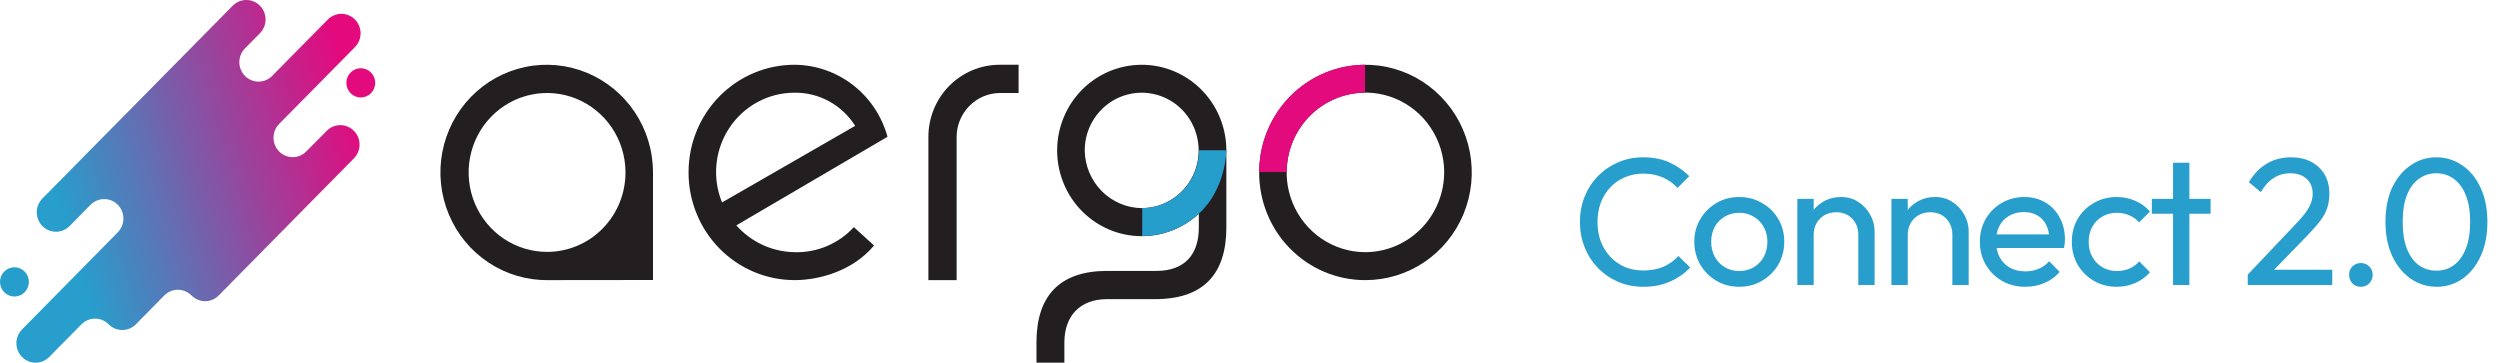
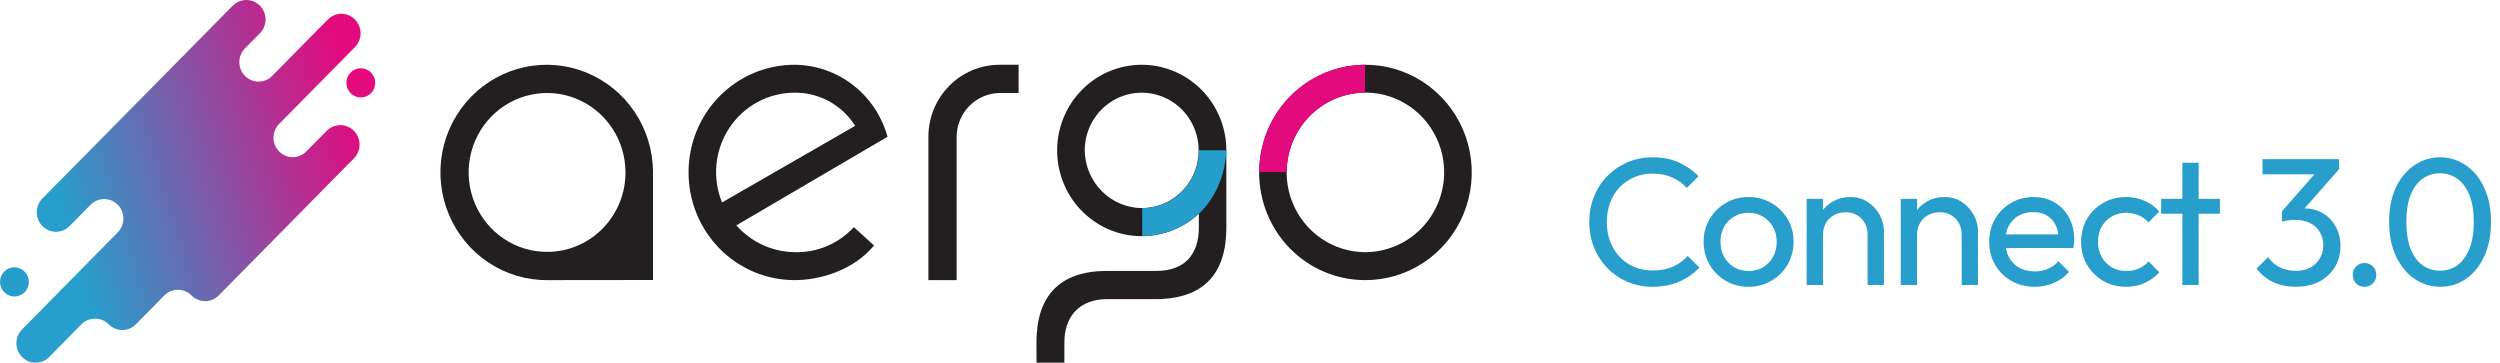
<svg xmlns="http://www.w3.org/2000/svg" width="193" height="28" viewBox="0 0 193 28" fill="none">
-   <path d="M126.87 22.14C126.17 22.14 125.522 22.014 124.924 21.762C124.327 21.501 123.804 21.141 123.356 20.684C122.918 20.227 122.577 19.695 122.334 19.088C122.092 18.481 121.97 17.833 121.97 17.142C121.97 16.442 122.092 15.789 122.334 15.182C122.577 14.575 122.918 14.048 123.356 13.6C123.804 13.143 124.322 12.788 124.91 12.536C125.508 12.275 126.156 12.144 126.856 12.144C127.622 12.144 128.294 12.275 128.872 12.536C129.451 12.797 129.964 13.152 130.412 13.6L129.502 14.51C129.194 14.165 128.816 13.894 128.368 13.698C127.93 13.502 127.426 13.404 126.856 13.404C126.343 13.404 125.872 13.497 125.442 13.684C125.013 13.861 124.64 14.118 124.322 14.454C124.005 14.79 123.758 15.187 123.58 15.644C123.412 16.101 123.328 16.601 123.328 17.142C123.328 17.683 123.412 18.183 123.58 18.64C123.758 19.097 124.005 19.494 124.322 19.83C124.64 20.166 125.013 20.427 125.442 20.614C125.872 20.791 126.343 20.88 126.856 20.88C127.463 20.88 127.99 20.782 128.438 20.586C128.886 20.381 129.264 20.105 129.572 19.76L130.482 20.656C130.034 21.123 129.507 21.487 128.9 21.748C128.303 22.009 127.626 22.14 126.87 22.14ZM134.273 22.14C133.619 22.14 133.031 21.986 132.509 21.678C131.986 21.37 131.571 20.955 131.263 20.432C130.955 19.9 130.801 19.307 130.801 18.654C130.801 18.01 130.955 17.431 131.263 16.918C131.571 16.395 131.986 15.98 132.509 15.672C133.031 15.364 133.619 15.21 134.273 15.21C134.917 15.21 135.5 15.364 136.023 15.672C136.555 15.971 136.975 16.381 137.283 16.904C137.591 17.427 137.745 18.01 137.745 18.654C137.745 19.307 137.591 19.9 137.283 20.432C136.975 20.955 136.555 21.37 136.023 21.678C135.5 21.986 134.917 22.14 134.273 22.14ZM134.273 20.922C134.693 20.922 135.066 20.824 135.393 20.628C135.719 20.432 135.976 20.166 136.163 19.83C136.349 19.485 136.443 19.093 136.443 18.654C136.443 18.225 136.345 17.842 136.149 17.506C135.962 17.17 135.705 16.909 135.379 16.722C135.061 16.526 134.693 16.428 134.273 16.428C133.853 16.428 133.479 16.526 133.153 16.722C132.826 16.909 132.569 17.17 132.383 17.506C132.196 17.842 132.103 18.225 132.103 18.654C132.103 19.093 132.196 19.485 132.383 19.83C132.569 20.166 132.826 20.432 133.153 20.628C133.479 20.824 133.853 20.922 134.273 20.922ZM143.46 22V18.122C143.46 17.618 143.302 17.203 142.984 16.876C142.667 16.549 142.256 16.386 141.752 16.386C141.416 16.386 141.118 16.461 140.856 16.61C140.595 16.759 140.39 16.965 140.24 17.226C140.091 17.487 140.016 17.786 140.016 18.122L139.498 17.828C139.498 17.324 139.61 16.876 139.834 16.484C140.058 16.092 140.371 15.784 140.772 15.56C141.174 15.327 141.626 15.21 142.13 15.21C142.634 15.21 143.078 15.336 143.46 15.588C143.852 15.84 144.16 16.171 144.384 16.582C144.608 16.983 144.72 17.413 144.72 17.87V22H143.46ZM138.756 22V15.35H140.016V22H138.756ZM150.722 22V18.122C150.722 17.618 150.564 17.203 150.246 16.876C149.929 16.549 149.518 16.386 149.014 16.386C148.678 16.386 148.38 16.461 148.118 16.61C147.857 16.759 147.652 16.965 147.502 17.226C147.353 17.487 147.278 17.786 147.278 18.122L146.76 17.828C146.76 17.324 146.872 16.876 147.096 16.484C147.32 16.092 147.633 15.784 148.034 15.56C148.436 15.327 148.888 15.21 149.392 15.21C149.896 15.21 150.34 15.336 150.722 15.588C151.114 15.84 151.422 16.171 151.646 16.582C151.87 16.983 151.982 17.413 151.982 17.87V22H150.722ZM146.018 22V15.35H147.278V22H146.018ZM156.36 22.14C155.698 22.14 155.1 21.991 154.568 21.692C154.036 21.384 153.616 20.969 153.308 20.446C153 19.923 152.846 19.331 152.846 18.668C152.846 18.015 152.996 17.427 153.294 16.904C153.602 16.381 154.013 15.971 154.526 15.672C155.049 15.364 155.632 15.21 156.276 15.21C156.892 15.21 157.434 15.35 157.9 15.63C158.376 15.91 158.745 16.297 159.006 16.792C159.277 17.287 159.412 17.847 159.412 18.472C159.412 18.565 159.408 18.668 159.398 18.78C159.389 18.883 159.37 19.004 159.342 19.144H153.728V18.094H158.67L158.208 18.5C158.208 18.052 158.129 17.674 157.97 17.366C157.812 17.049 157.588 16.806 157.298 16.638C157.009 16.461 156.659 16.372 156.248 16.372C155.819 16.372 155.441 16.465 155.114 16.652C154.788 16.839 154.536 17.1 154.358 17.436C154.181 17.772 154.092 18.169 154.092 18.626C154.092 19.093 154.186 19.503 154.372 19.858C154.559 20.203 154.825 20.474 155.17 20.67C155.516 20.857 155.912 20.95 156.36 20.95C156.734 20.95 157.074 20.885 157.382 20.754C157.7 20.623 157.97 20.427 158.194 20.166L159.006 20.992C158.689 21.365 158.297 21.65 157.83 21.846C157.373 22.042 156.883 22.14 156.36 22.14ZM163.416 22.14C162.763 22.14 162.17 21.986 161.638 21.678C161.115 21.37 160.7 20.955 160.392 20.432C160.093 19.9 159.944 19.312 159.944 18.668C159.944 18.015 160.093 17.427 160.392 16.904C160.7 16.381 161.115 15.971 161.638 15.672C162.17 15.364 162.763 15.21 163.416 15.21C163.929 15.21 164.405 15.308 164.844 15.504C165.283 15.691 165.661 15.966 165.978 16.33L165.138 17.17C164.933 16.927 164.681 16.745 164.382 16.624C164.093 16.493 163.771 16.428 163.416 16.428C162.996 16.428 162.623 16.526 162.296 16.722C161.969 16.909 161.713 17.17 161.526 17.506C161.339 17.842 161.246 18.229 161.246 18.668C161.246 19.107 161.339 19.494 161.526 19.83C161.713 20.166 161.969 20.432 162.296 20.628C162.623 20.824 162.996 20.922 163.416 20.922C163.771 20.922 164.093 20.861 164.382 20.74C164.681 20.609 164.937 20.423 165.152 20.18L165.978 21.02C165.67 21.375 165.292 21.65 164.844 21.846C164.405 22.042 163.929 22.14 163.416 22.14ZM167.76 22V12.564H169.02V22H167.76ZM166.122 16.498V15.35H170.658V16.498H166.122ZM173.526 21.202L177.11 17.422C177.474 17.049 177.759 16.727 177.964 16.456C178.169 16.176 178.314 15.919 178.398 15.686C178.491 15.453 178.538 15.21 178.538 14.958C178.538 14.463 178.379 14.076 178.062 13.796C177.745 13.516 177.334 13.376 176.83 13.376C176.335 13.376 175.901 13.497 175.528 13.74C175.155 13.973 174.823 14.337 174.534 14.832L173.61 14.062C173.993 13.427 174.455 12.951 174.996 12.634C175.537 12.307 176.163 12.144 176.872 12.144C177.469 12.144 177.987 12.261 178.426 12.494C178.874 12.727 179.219 13.054 179.462 13.474C179.705 13.894 179.826 14.384 179.826 14.944C179.826 15.345 179.775 15.705 179.672 16.022C179.579 16.339 179.406 16.666 179.154 17.002C178.911 17.329 178.571 17.721 178.132 18.178L175.234 21.16L173.526 21.202ZM173.526 22V21.202L174.646 20.824H180.05V22H173.526ZM182.26 22.14C181.999 22.14 181.78 22.051 181.602 21.874C181.434 21.687 181.35 21.468 181.35 21.216C181.35 20.955 181.434 20.74 181.602 20.572C181.78 20.395 181.999 20.306 182.26 20.306C182.522 20.306 182.736 20.395 182.904 20.572C183.082 20.74 183.17 20.955 183.17 21.216C183.17 21.468 183.082 21.687 182.904 21.874C182.736 22.051 182.522 22.14 182.26 22.14ZM188.12 22.14C187.392 22.14 186.725 21.935 186.118 21.524C185.521 21.113 185.045 20.535 184.69 19.788C184.335 19.032 184.158 18.145 184.158 17.128C184.158 16.111 184.331 15.229 184.676 14.482C185.031 13.735 185.507 13.161 186.104 12.76C186.701 12.349 187.359 12.144 188.078 12.144C188.815 12.144 189.483 12.349 190.08 12.76C190.677 13.161 191.149 13.735 191.494 14.482C191.849 15.229 192.026 16.115 192.026 17.142C192.026 18.159 191.849 19.046 191.494 19.802C191.149 20.549 190.677 21.127 190.08 21.538C189.492 21.939 188.839 22.14 188.12 22.14ZM188.092 20.894C188.605 20.894 189.053 20.754 189.436 20.474C189.828 20.185 190.136 19.76 190.36 19.2C190.584 18.64 190.696 17.949 190.696 17.128C190.696 16.307 190.584 15.621 190.36 15.07C190.136 14.51 189.828 14.09 189.436 13.81C189.044 13.521 188.591 13.376 188.078 13.376C187.574 13.376 187.126 13.521 186.734 13.81C186.342 14.09 186.034 14.51 185.81 15.07C185.595 15.621 185.488 16.307 185.488 17.128C185.488 17.949 185.595 18.64 185.81 19.2C186.034 19.76 186.342 20.185 186.734 20.474C187.126 20.754 187.579 20.894 188.092 20.894Z" fill="#279ECC" />
+   <path d="M127.589 22.14C126.889 22.14 126.241 22.014 125.643 21.762C125.046 21.501 124.523 21.141 124.075 20.684C123.637 20.227 123.296 19.695 123.053 19.088C122.811 18.481 122.689 17.833 122.689 17.142C122.689 16.442 122.811 15.789 123.053 15.182C123.296 14.575 123.637 14.048 124.075 13.6C124.523 13.143 125.041 12.788 125.629 12.536C126.227 12.275 126.875 12.144 127.575 12.144C128.341 12.144 129.013 12.275 129.591 12.536C130.17 12.797 130.683 13.152 131.131 13.6L130.221 14.51C129.913 14.165 129.535 13.894 129.087 13.698C128.649 13.502 128.145 13.404 127.575 13.404C127.062 13.404 126.591 13.497 126.161 13.684C125.732 13.861 125.359 14.118 125.041 14.454C124.724 14.79 124.477 15.187 124.299 15.644C124.131 16.101 124.047 16.601 124.047 17.142C124.047 17.683 124.131 18.183 124.299 18.64C124.477 19.097 124.724 19.494 125.041 19.83C125.359 20.166 125.732 20.427 126.161 20.614C126.591 20.791 127.062 20.88 127.575 20.88C128.182 20.88 128.709 20.782 129.157 20.586C129.605 20.381 129.983 20.105 130.291 19.76L131.201 20.656C130.753 21.123 130.226 21.487 129.619 21.748C129.022 22.009 128.345 22.14 127.589 22.14ZM134.991 22.14C134.338 22.14 133.75 21.986 133.227 21.678C132.705 21.37 132.289 20.955 131.981 20.432C131.673 19.9 131.519 19.307 131.519 18.654C131.519 18.01 131.673 17.431 131.981 16.918C132.289 16.395 132.705 15.98 133.227 15.672C133.75 15.364 134.338 15.21 134.991 15.21C135.635 15.21 136.219 15.364 136.741 15.672C137.273 15.971 137.693 16.381 138.001 16.904C138.309 17.427 138.463 18.01 138.463 18.654C138.463 19.307 138.309 19.9 138.001 20.432C137.693 20.955 137.273 21.37 136.741 21.678C136.219 21.986 135.635 22.14 134.991 22.14ZM134.991 20.922C135.411 20.922 135.785 20.824 136.111 20.628C136.438 20.432 136.695 20.166 136.881 19.83C137.068 19.485 137.161 19.093 137.161 18.654C137.161 18.225 137.063 17.842 136.867 17.506C136.681 17.17 136.424 16.909 136.097 16.722C135.78 16.526 135.411 16.428 134.991 16.428C134.571 16.428 134.198 16.526 133.871 16.722C133.545 16.909 133.288 17.17 133.101 17.506C132.915 17.842 132.821 18.225 132.821 18.654C132.821 19.093 132.915 19.485 133.101 19.83C133.288 20.166 133.545 20.432 133.871 20.628C134.198 20.824 134.571 20.922 134.991 20.922ZM144.179 22V18.122C144.179 17.618 144.02 17.203 143.703 16.876C143.386 16.549 142.975 16.386 142.471 16.386C142.135 16.386 141.836 16.461 141.575 16.61C141.314 16.759 141.108 16.965 140.959 17.226C140.81 17.487 140.735 17.786 140.735 18.122L140.217 17.828C140.217 17.324 140.329 16.876 140.553 16.484C140.777 16.092 141.09 15.784 141.491 15.56C141.892 15.327 142.345 15.21 142.849 15.21C143.353 15.21 143.796 15.336 144.179 15.588C144.571 15.84 144.879 16.171 145.103 16.582C145.327 16.983 145.439 17.413 145.439 17.87V22H144.179ZM139.475 22V15.35H140.735V22H139.475ZM151.441 22V18.122C151.441 17.618 151.282 17.203 150.965 16.876C150.648 16.549 150.237 16.386 149.733 16.386C149.397 16.386 149.098 16.461 148.837 16.61C148.576 16.759 148.37 16.965 148.221 17.226C148.072 17.487 147.997 17.786 147.997 18.122L147.479 17.828C147.479 17.324 147.591 16.876 147.815 16.484C148.039 16.092 148.352 15.784 148.753 15.56C149.154 15.327 149.607 15.21 150.111 15.21C150.615 15.21 151.058 15.336 151.441 15.588C151.833 15.84 152.141 16.171 152.365 16.582C152.589 16.983 152.701 17.413 152.701 17.87V22H151.441ZM146.737 22V15.35H147.997V22H146.737ZM157.079 22.14C156.416 22.14 155.819 21.991 155.287 21.692C154.755 21.384 154.335 20.969 154.027 20.446C153.719 19.923 153.565 19.331 153.565 18.668C153.565 18.015 153.714 17.427 154.013 16.904C154.321 16.381 154.732 15.971 155.245 15.672C155.768 15.364 156.351 15.21 156.995 15.21C157.611 15.21 158.152 15.35 158.619 15.63C159.095 15.91 159.464 16.297 159.725 16.792C159.996 17.287 160.131 17.847 160.131 18.472C160.131 18.565 160.126 18.668 160.117 18.78C160.108 18.883 160.089 19.004 160.061 19.144H154.447V18.094H159.389L158.927 18.5C158.927 18.052 158.848 17.674 158.689 17.366C158.53 17.049 158.306 16.806 158.017 16.638C157.728 16.461 157.378 16.372 156.967 16.372C156.538 16.372 156.16 16.465 155.833 16.652C155.506 16.839 155.254 17.1 155.077 17.436C154.9 17.772 154.811 18.169 154.811 18.626C154.811 19.093 154.904 19.503 155.091 19.858C155.278 20.203 155.544 20.474 155.889 20.67C156.234 20.857 156.631 20.95 157.079 20.95C157.452 20.95 157.793 20.885 158.101 20.754C158.418 20.623 158.689 20.427 158.913 20.166L159.725 20.992C159.408 21.365 159.016 21.65 158.549 21.846C158.092 22.042 157.602 22.14 157.079 22.14ZM164.135 22.14C163.482 22.14 162.889 21.986 162.357 21.678C161.834 21.37 161.419 20.955 161.111 20.432C160.812 19.9 160.663 19.312 160.663 18.668C160.663 18.015 160.812 17.427 161.111 16.904C161.419 16.381 161.834 15.971 162.357 15.672C162.889 15.364 163.482 15.21 164.135 15.21C164.648 15.21 165.124 15.308 165.563 15.504C166.002 15.691 166.38 15.966 166.697 16.33L165.857 17.17C165.652 16.927 165.4 16.745 165.101 16.624C164.812 16.493 164.49 16.428 164.135 16.428C163.715 16.428 163.342 16.526 163.015 16.722C162.688 16.909 162.432 17.17 162.245 17.506C162.058 17.842 161.965 18.229 161.965 18.668C161.965 19.107 162.058 19.494 162.245 19.83C162.432 20.166 162.688 20.432 163.015 20.628C163.342 20.824 163.715 20.922 164.135 20.922C164.49 20.922 164.812 20.861 165.101 20.74C165.4 20.609 165.656 20.423 165.871 20.18L166.697 21.02C166.389 21.375 166.011 21.65 165.563 21.846C165.124 22.042 164.648 22.14 164.135 22.14ZM168.478 22V12.564H169.738V22H168.478ZM166.84 16.498V15.35H171.376V16.498H166.84ZM177.241 22.14C176.606 22.14 176.028 22.023 175.505 21.79C174.992 21.547 174.558 21.197 174.203 20.74L175.099 19.844C175.314 20.171 175.608 20.432 175.981 20.628C176.354 20.815 176.77 20.908 177.227 20.908C177.656 20.908 178.025 20.829 178.333 20.67C178.65 20.502 178.898 20.269 179.075 19.97C179.262 19.671 179.355 19.326 179.355 18.934C179.355 18.533 179.262 18.187 179.075 17.898C178.898 17.599 178.646 17.371 178.319 17.212C177.992 17.053 177.605 16.974 177.157 16.974C176.989 16.974 176.821 16.988 176.653 17.016C176.485 17.035 176.322 17.067 176.163 17.114L176.723 16.358C176.9 16.274 177.092 16.209 177.297 16.162C177.502 16.115 177.708 16.092 177.913 16.092C178.436 16.092 178.902 16.213 179.313 16.456C179.733 16.699 180.064 17.039 180.307 17.478C180.559 17.917 180.685 18.425 180.685 19.004C180.685 19.62 180.536 20.166 180.237 20.642C179.948 21.109 179.546 21.477 179.033 21.748C178.52 22.009 177.922 22.14 177.241 22.14ZM176.163 17.114V16.316L179.005 13.082L180.573 13.068L177.647 16.386L176.163 17.114ZM174.665 13.46V12.284H180.573V13.068L179.425 13.46H174.665ZM182.542 22.14C182.28 22.14 182.061 22.051 181.884 21.874C181.716 21.687 181.632 21.468 181.632 21.216C181.632 20.955 181.716 20.74 181.884 20.572C182.061 20.395 182.28 20.306 182.542 20.306C182.803 20.306 183.018 20.395 183.186 20.572C183.363 20.74 183.452 20.955 183.452 21.216C183.452 21.468 183.363 21.687 183.186 21.874C183.018 22.051 182.803 22.14 182.542 22.14ZM188.401 22.14C187.673 22.14 187.006 21.935 186.399 21.524C185.802 21.113 185.326 20.535 184.971 19.788C184.617 19.032 184.439 18.145 184.439 17.128C184.439 16.111 184.612 15.229 184.957 14.482C185.312 13.735 185.788 13.161 186.385 12.76C186.983 12.349 187.641 12.144 188.359 12.144C189.097 12.144 189.764 12.349 190.361 12.76C190.959 13.161 191.43 13.735 191.775 14.482C192.13 15.229 192.307 16.115 192.307 17.142C192.307 18.159 192.13 19.046 191.775 19.802C191.43 20.549 190.959 21.127 190.361 21.538C189.773 21.939 189.12 22.14 188.401 22.14ZM188.373 20.894C188.887 20.894 189.335 20.754 189.717 20.474C190.109 20.185 190.417 19.76 190.641 19.2C190.865 18.64 190.977 17.949 190.977 17.128C190.977 16.307 190.865 15.621 190.641 15.07C190.417 14.51 190.109 14.09 189.717 13.81C189.325 13.521 188.873 13.376 188.359 13.376C187.855 13.376 187.407 13.521 187.015 13.81C186.623 14.09 186.315 14.51 186.091 15.07C185.877 15.621 185.769 16.307 185.769 17.128C185.769 17.949 185.877 18.64 186.091 19.2C186.315 19.76 186.623 20.185 187.015 20.474C187.407 20.754 187.86 20.894 188.373 20.894Z" fill="#279ECC" />
  <path d="M53.157 13.285C53.157 12.197 53.368 11.119 53.779 10.114C54.19 9.108 54.792 8.195 55.552 7.425C56.311 6.656 57.213 6.046 58.206 5.629C59.198 5.213 60.262 4.999 61.336 5C62.967 5.009 64.55 5.557 65.846 6.56C67.142 7.563 68.079 8.967 68.516 10.559L56.844 17.398C57.413 18.039 58.106 18.554 58.881 18.911C59.656 19.267 60.495 19.457 61.345 19.468C62.199 19.493 63.049 19.333 63.837 19C64.626 18.666 65.335 18.167 65.919 17.535L67.476 18.953C65.838 20.914 63.254 21.625 61.345 21.625C60.266 21.625 59.198 21.409 58.202 20.99C57.205 20.57 56.3 19.955 55.54 19.18C54.779 18.405 54.176 17.485 53.768 16.473C53.359 15.462 53.151 14.378 53.157 13.285ZM66.018 9.715C65.517 8.92 64.824 8.268 64.005 7.82C63.186 7.372 62.267 7.144 61.336 7.157C60.341 7.156 59.361 7.404 58.483 7.878C57.605 8.353 56.856 9.04 56.303 9.878C55.749 10.716 55.409 11.679 55.311 12.682C55.213 13.685 55.361 14.698 55.741 15.629L66.018 9.715Z" fill="#231F20" />
  <path d="M73.851 21.625H71.672V10.559C71.673 9.085 72.252 7.672 73.28 6.629C74.309 5.587 75.704 5.001 77.159 5H78.636V7.18H77.159C76.281 7.194 75.444 7.555 74.826 8.187C74.207 8.818 73.858 9.669 73.851 10.559V21.625Z" fill="#231F20" />
  <path d="M42.264 21.625C40.642 21.637 39.052 21.161 37.696 20.257C36.34 19.354 35.279 18.064 34.648 16.549C34.016 15.035 33.841 13.365 34.146 11.751C34.451 10.136 35.222 8.649 36.361 7.478C37.5 6.307 38.956 5.505 40.545 5.172C42.134 4.839 43.785 4.991 45.289 5.609C46.793 6.227 48.082 7.282 48.994 8.642C49.906 10.002 50.399 11.605 50.412 13.249V21.616L42.264 21.625ZM48.287 13.249C48.275 12.037 47.908 10.856 47.234 9.856C46.56 8.855 45.608 8.079 44.499 7.625C43.39 7.172 42.173 7.061 41.002 7.308C39.831 7.554 38.758 8.146 37.919 9.01C37.08 9.873 36.512 10.969 36.287 12.159C36.062 13.349 36.19 14.58 36.655 15.696C37.12 16.812 37.901 17.764 38.899 18.432C39.897 19.099 41.068 19.452 42.264 19.445C43.062 19.442 43.852 19.279 44.587 18.965C45.322 18.651 45.989 18.193 46.549 17.617C47.109 17.041 47.55 16.358 47.849 15.609C48.147 14.859 48.296 14.057 48.287 13.249Z" fill="#231F20" />
  <path d="M80.014 26.445C80.014 22.847 81.792 20.914 85.474 20.914H89.269C91.474 20.914 92.55 19.633 92.55 17.562V16.5C91.445 17.523 90.025 18.131 88.53 18.221C87.035 18.311 85.555 17.878 84.338 16.994C83.12 16.11 82.24 14.829 81.844 13.366C81.448 11.902 81.561 10.346 82.163 8.956C82.765 7.567 83.82 6.43 85.151 5.735C86.483 5.04 88.01 4.83 89.476 5.139C90.942 5.449 92.259 6.259 93.205 7.435C94.152 8.611 94.671 10.081 94.675 11.598V17.562C94.675 21.16 92.901 23.093 89.188 23.093H85.478C83.381 23.093 82.17 24.375 82.17 26.445V28H80.018L80.014 26.445ZM88.179 16.067C89.047 16.059 89.892 15.791 90.61 15.297C91.328 14.803 91.885 14.105 92.212 13.291C92.539 12.477 92.621 11.584 92.448 10.723C92.275 9.862 91.854 9.072 91.239 8.452C90.624 7.833 89.841 7.411 88.99 7.241C88.139 7.071 87.257 7.16 86.456 7.496C85.654 7.832 84.969 8.401 84.486 9.131C84.003 9.861 83.744 10.719 83.741 11.598C83.753 12.784 84.225 13.918 85.055 14.754C85.886 15.591 87.008 16.062 88.179 16.067Z" fill="#231F20" />
  <path d="M97.208 13.285C97.214 11.641 97.7 10.035 98.606 8.671C99.513 7.307 100.798 6.246 102.3 5.622C103.802 4.998 105.452 4.839 107.043 5.165C108.634 5.492 110.094 6.289 111.237 7.456C112.381 8.623 113.158 10.107 113.468 11.721C113.779 13.334 113.611 15.005 112.984 16.522C112.357 18.039 111.301 19.333 109.948 20.242C108.595 21.15 107.006 21.631 105.383 21.625C104.304 21.625 103.237 21.409 102.241 20.989C101.245 20.569 100.342 19.954 99.582 19.179C98.822 18.404 98.221 17.484 97.814 16.472C97.406 15.461 97.201 14.378 97.208 13.285ZM111.491 13.285C111.487 12.069 111.127 10.881 110.457 9.872C109.787 8.862 108.838 8.076 107.728 7.613C106.618 7.149 105.397 7.029 104.22 7.267C103.042 7.505 101.961 8.091 101.111 8.95C100.262 9.81 99.683 10.905 99.447 12.098C99.211 13.29 99.329 14.527 99.786 15.652C100.243 16.777 101.018 17.739 102.014 18.419C103.01 19.098 104.182 19.463 105.383 19.468C107.002 19.468 108.555 18.817 109.701 17.658C110.846 16.498 111.49 14.925 111.491 13.285Z" fill="#231F20" />
  <path d="M97.209 13.285C97.208 12.197 97.419 11.12 97.83 10.115C98.24 9.11 98.843 8.196 99.602 7.427C100.361 6.658 101.262 6.047 102.254 5.631C103.246 5.214 104.31 5 105.384 5V7.157C103.781 7.164 102.247 7.812 101.113 8.96C99.98 10.107 99.341 11.662 99.334 13.285H97.209Z" fill="#E30A7D" />
  <path d="M94.674 11.598C94.674 11.598 94.674 14.548 92.55 16.5C91.354 17.603 89.796 18.216 88.179 18.219V16.066C89.344 16.059 90.459 15.585 91.281 14.748C92.102 13.911 92.563 12.778 92.563 11.598H94.674Z" fill="#259ECC" />
  <path d="M1.114 22.89C1.729 22.89 2.228 22.385 2.228 21.762C2.228 21.139 1.729 20.634 1.114 20.634C0.499 20.634 0 21.139 0 21.762C0 22.385 0.499 22.89 1.114 22.89Z" fill="#259ECC" />
  <path d="M27.853 7.525C28.468 7.525 28.967 7.02 28.967 6.397C28.967 5.774 28.468 5.269 27.853 5.269C27.238 5.269 26.739 5.774 26.739 6.397C26.739 7.02 27.238 7.525 27.853 7.525Z" fill="#E30A7D" />
  <path d="M27.405 1.509C27.267 1.369 27.104 1.258 26.924 1.183C26.744 1.107 26.551 1.068 26.356 1.068C26.162 1.068 25.969 1.107 25.789 1.183C25.609 1.258 25.445 1.369 25.308 1.509L23.102 3.74L21.011 5.861C20.732 6.143 20.355 6.301 19.961 6.301C19.568 6.301 19.19 6.143 18.911 5.861C18.634 5.579 18.477 5.196 18.477 4.798C18.477 4.399 18.634 4.017 18.911 3.734L20.067 2.564C20.205 2.424 20.314 2.259 20.389 2.076C20.463 1.894 20.502 1.699 20.502 1.502C20.502 1.304 20.463 1.109 20.389 0.927C20.314 0.744 20.205 0.579 20.067 0.44C19.788 0.158 19.411 0 19.017 0C18.624 0 18.246 0.158 17.967 0.44L3.272 15.325C2.995 15.608 2.839 15.99 2.839 16.389C2.839 16.788 2.995 17.17 3.272 17.452C3.551 17.734 3.929 17.892 4.322 17.892C4.716 17.892 5.093 17.734 5.372 17.452L6.993 15.808C7.272 15.526 7.649 15.368 8.043 15.368C8.436 15.368 8.814 15.526 9.092 15.808C9.37 16.09 9.526 16.473 9.526 16.871C9.526 17.27 9.37 17.652 9.092 17.935L1.702 25.433C1.564 25.572 1.454 25.738 1.379 25.92C1.304 26.103 1.266 26.298 1.266 26.496C1.266 26.694 1.304 26.889 1.379 27.072C1.454 27.254 1.564 27.42 1.702 27.559C1.839 27.699 2.003 27.81 2.183 27.886C2.363 27.961 2.556 28 2.75 28C2.945 28 3.138 27.961 3.318 27.886C3.498 27.81 3.661 27.699 3.799 27.559L6.288 25.038C6.567 24.756 6.945 24.598 7.338 24.598C7.732 24.598 8.109 24.756 8.388 25.038C8.667 25.319 9.044 25.477 9.438 25.477C9.831 25.477 10.209 25.319 10.488 25.038L12.685 22.809C12.963 22.528 13.341 22.37 13.735 22.37C14.128 22.37 14.506 22.528 14.784 22.809C14.922 22.949 15.086 23.06 15.266 23.136C15.446 23.212 15.639 23.251 15.834 23.251C16.029 23.251 16.223 23.212 16.403 23.136C16.583 23.06 16.747 22.949 16.884 22.809L27.321 12.228C27.459 12.089 27.569 11.923 27.644 11.74C27.719 11.558 27.758 11.362 27.758 11.165C27.758 10.967 27.719 10.771 27.644 10.589C27.569 10.406 27.459 10.241 27.321 10.101C27.184 9.961 27.02 9.851 26.84 9.775C26.66 9.7 26.468 9.661 26.273 9.661C26.078 9.661 25.885 9.7 25.705 9.775C25.525 9.851 25.362 9.961 25.224 10.101L25.116 10.211L23.645 11.692C23.508 11.832 23.345 11.943 23.165 12.019C22.985 12.095 22.792 12.134 22.597 12.134C22.402 12.134 22.209 12.095 22.029 12.019C21.849 11.943 21.686 11.832 21.549 11.692C21.411 11.553 21.301 11.387 21.227 11.205C21.152 11.023 21.114 10.827 21.114 10.63C21.114 10.433 21.152 10.237 21.227 10.055C21.301 9.873 21.411 9.707 21.549 9.568L23.375 7.717L27.405 3.633C27.682 3.351 27.837 2.969 27.837 2.571C27.837 2.173 27.682 1.791 27.405 1.509Z" fill="url(#paint0_linear_557_11790)" />
  <defs>
    <linearGradient id="paint0_linear_557_11790" x1="-3.055" y1="18.358" x2="35.157" y2="6.706" gradientUnits="userSpaceOnUse">
      <stop offset="0.2" stop-color="#279ECC" />
      <stop offset="0.81" stop-color="#E4097D" />
    </linearGradient>
  </defs>
</svg>
